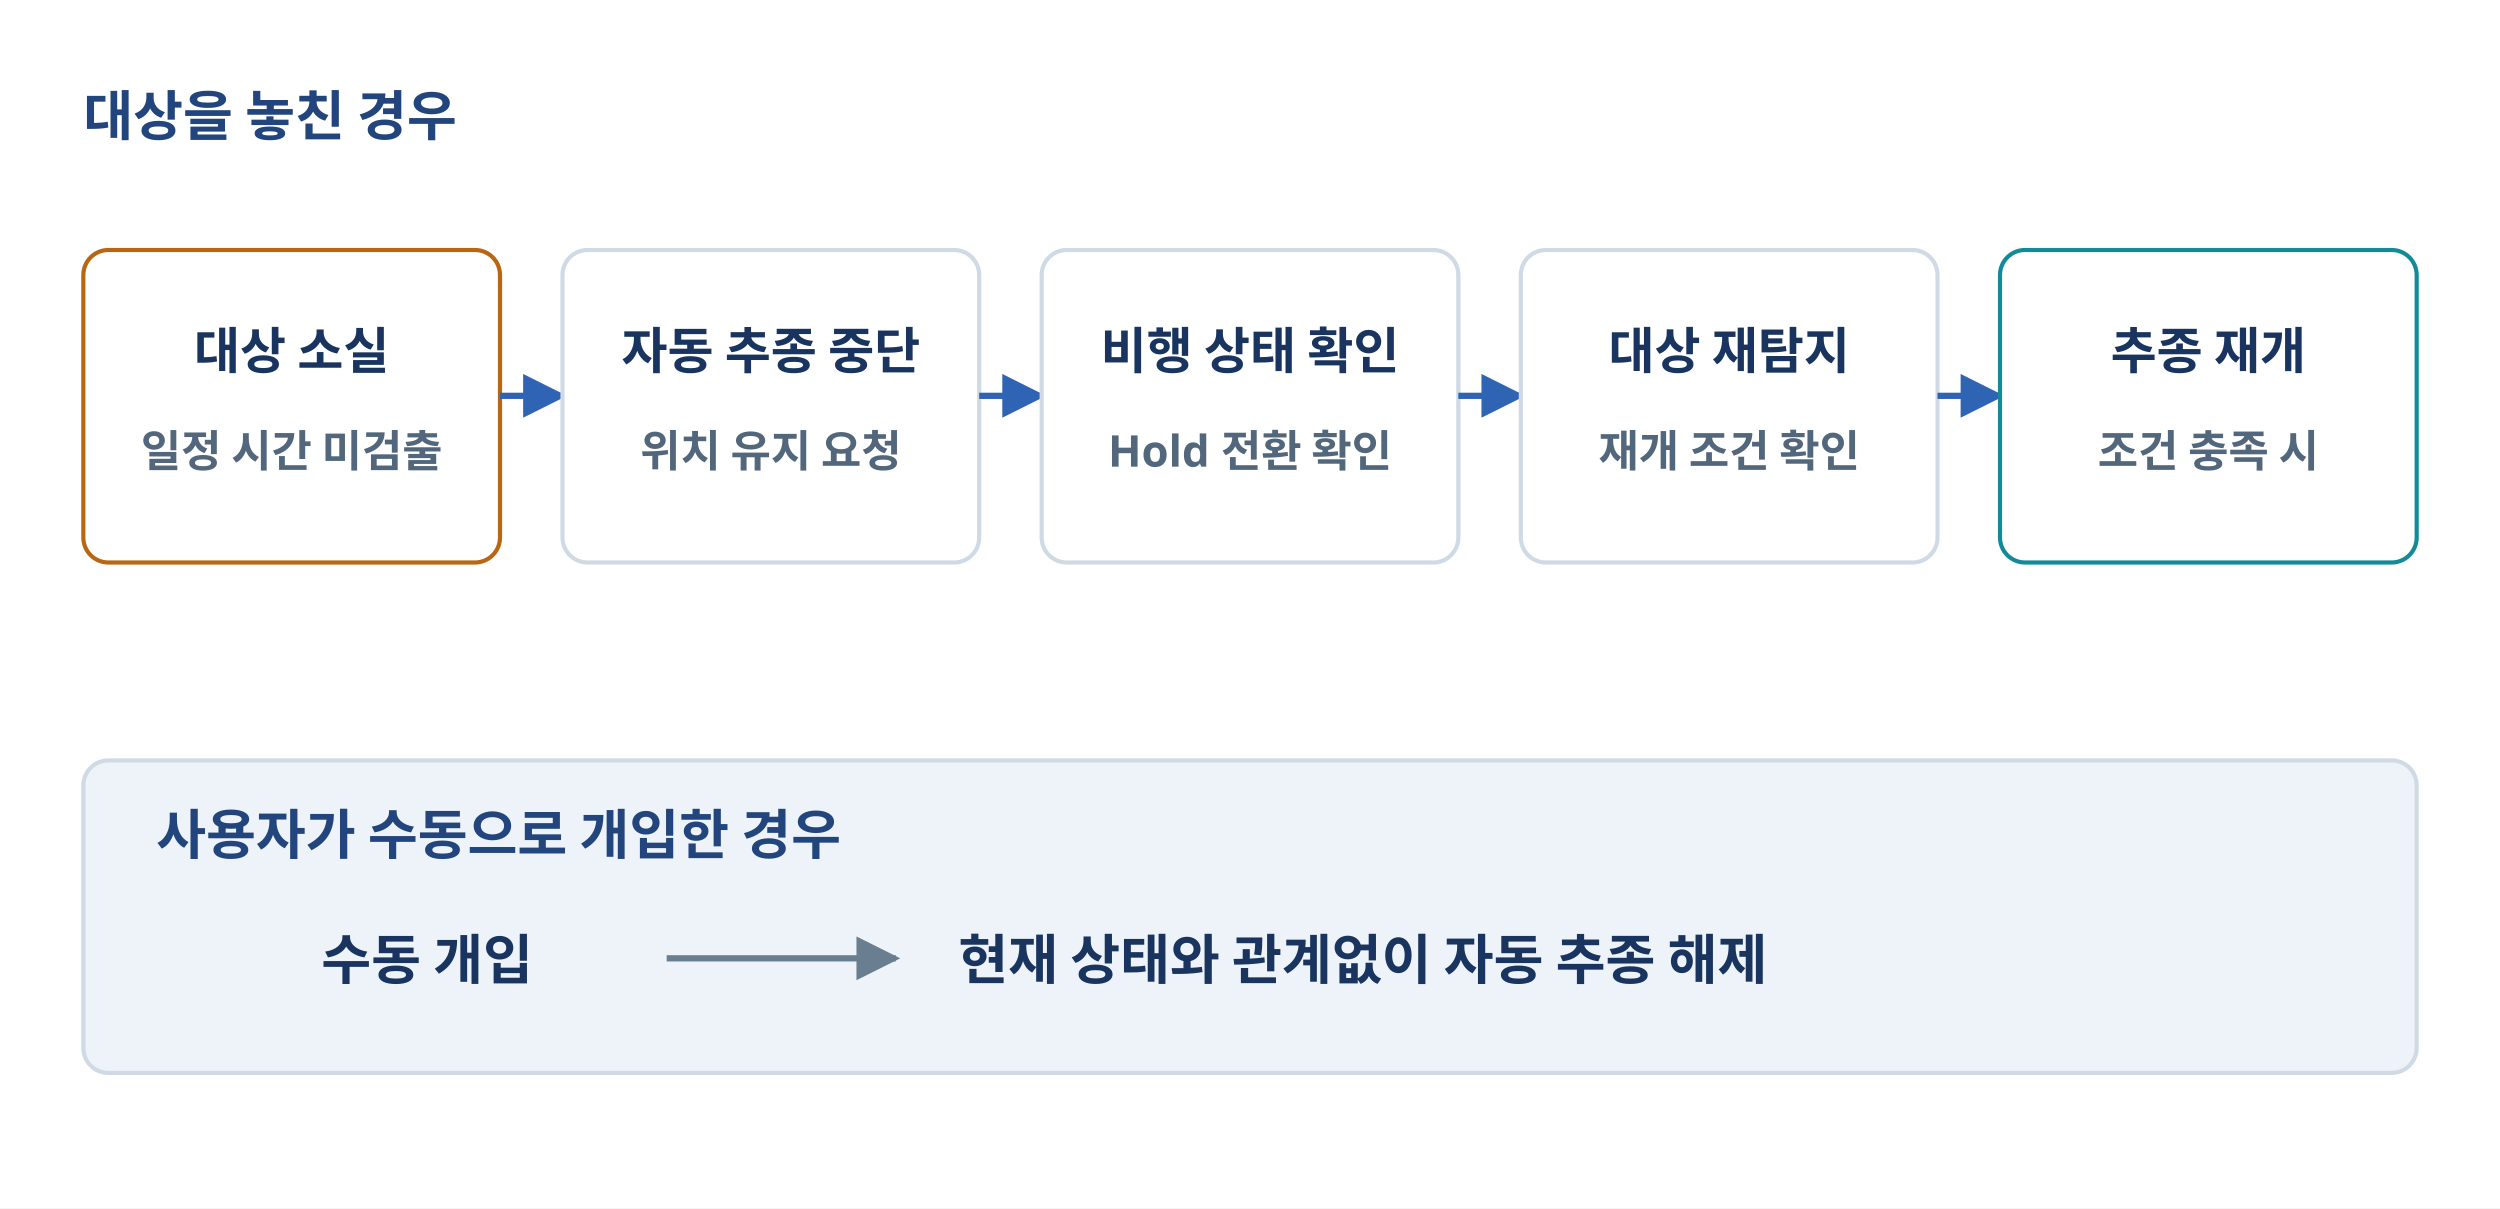
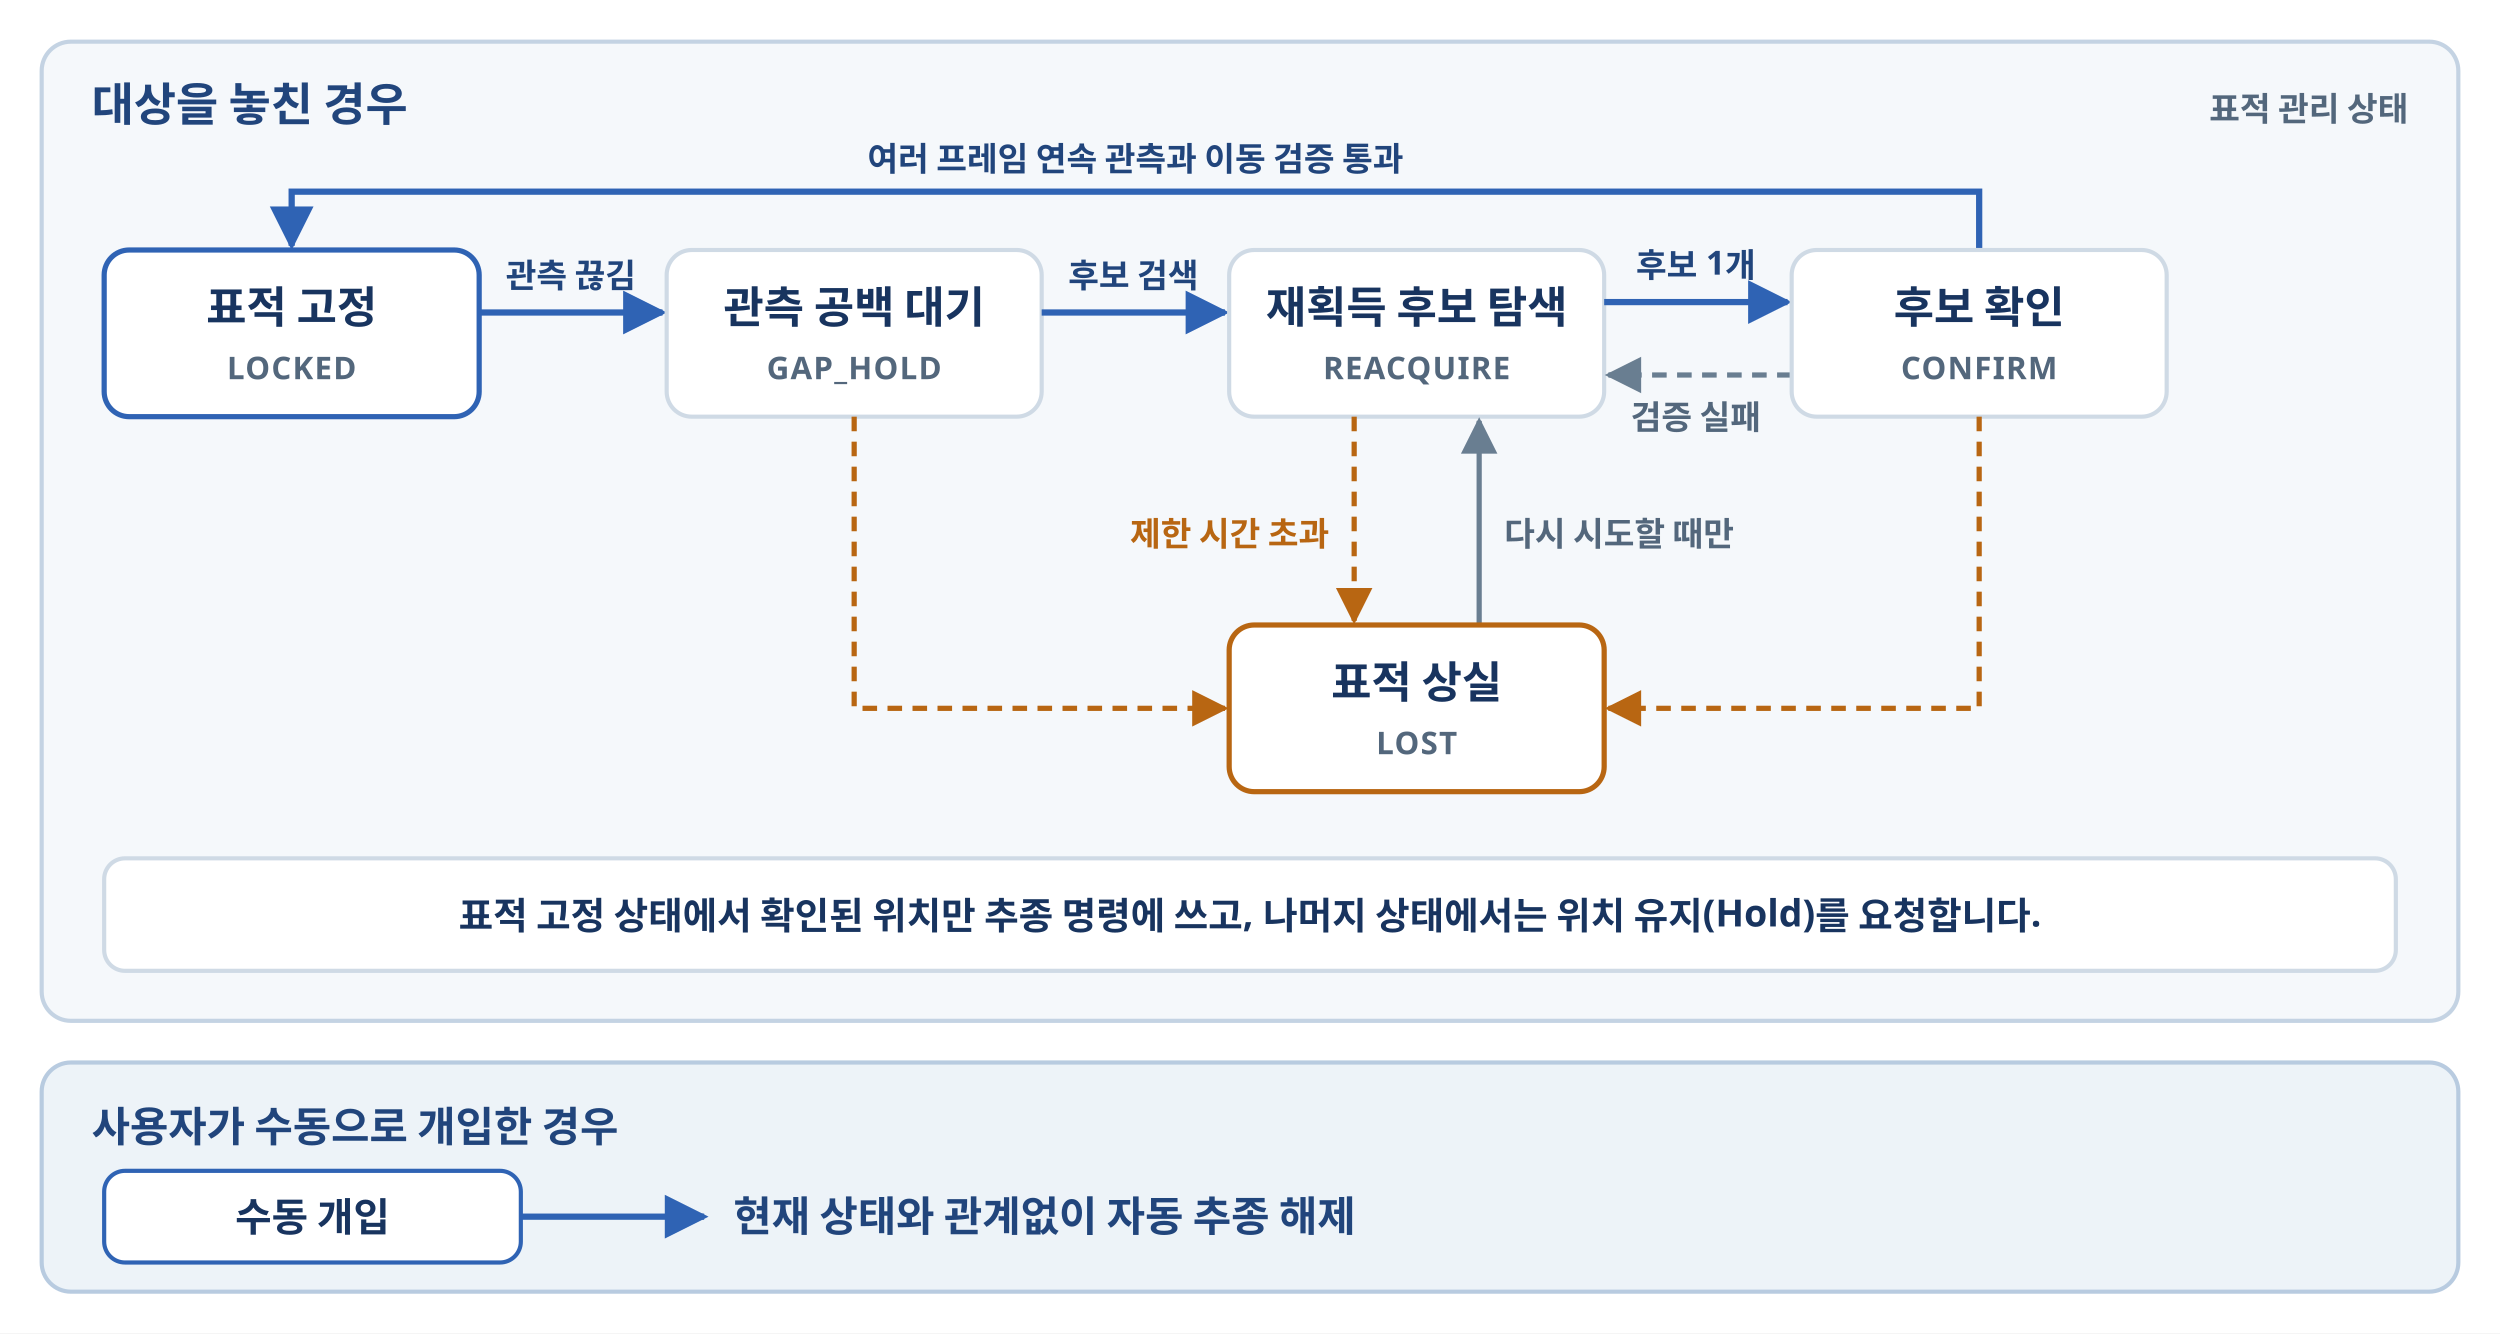
- <svg xmlns="http://www.w3.org/2000/svg" width="1200" height="580" viewBox="0 0 1200 580" role="img" aria-labelledby="title desc">
+ <svg xmlns="http://www.w3.org/2000/svg" width="1200" height="640" viewBox="0 0 1200 640" role="img" aria-labelledby="title desc">
  <defs>
    <marker id="blue" viewBox="0 0 10 10" refX="9" refY="5" markerWidth="7" markerHeight="7" orient="auto">
      <path d="M0 0 10 5 0 10Z" fill="#2f63b4" />
    </marker>
-     <marker id="teal" viewBox="0 0 10 10" refX="9" refY="5" markerWidth="7" markerHeight="7" orient="auto">
-       <path d="M0 0 10 5 0 10Z" fill="#138a98" />
+     <marker id="amber" viewBox="0 0 10 10" refX="9" refY="5" markerWidth="7" markerHeight="7" orient="auto">
+       <path d="M0 0 10 5 0 10Z" fill="#b86612" />
    </marker>
    <marker id="gray" viewBox="0 0 10 10" refX="9" refY="5" markerWidth="7" markerHeight="7" orient="auto">
      <path d="M0 0 10 5 0 10Z" fill="#697e91" />
    </marker>
  </defs>
-   <style>text{font-family:Pretendard,"Noto Sans KR","Malgun Gothic",sans-serif;font-weight:650}</style>
-   <rect width="1200" height="580" fill="#fff" />
-   <text x="40" y="65" text-anchor="start" font-size="26" fill="#21457c">대상을 놓친 경우</text>
-   <rect x="40" y="120" width="200" height="150" rx="12" fill="#fff" stroke="#b86612" stroke-width="2" />
-   <text x="140" y="177" text-anchor="middle" font-size="24" fill="#18345f">대상 소실</text>
-   <text x="140" y="224" text-anchor="middle" font-size="21" fill="#53677c">일정 시간 미검출</text>
-   <path d="M240 190H270" fill="none" stroke="#2f63b4" stroke-width="3" marker-end="url(#blue)" />
-   <rect x="270" y="120" width="200" height="150" rx="12" fill="#fff" stroke="#cfdae5" stroke-width="2" />
-   <text x="370" y="177" text-anchor="middle" font-size="24" fill="#18345f">자동 추종 중단</text>
-   <text x="370" y="224" text-anchor="middle" font-size="21" fill="#53677c">위치 유지 요청</text>
-   <path d="M470 190H500" fill="none" stroke="#2f63b4" stroke-width="3" marker-end="url(#blue)" />
-   <rect x="500" y="120" width="200" height="150" rx="12" fill="#fff" stroke="#cfdae5" stroke-width="2" />
-   <text x="600" y="177" text-anchor="middle" font-size="24" fill="#18345f">비행 상태 확인</text>
-   <text x="600" y="224" text-anchor="middle" font-size="21" fill="#53677c">Hold 전환 확인</text>
-   <path d="M700 190H730" fill="none" stroke="#2f63b4" stroke-width="3" marker-end="url(#blue)" />
-   <rect x="730" y="120" width="200" height="150" rx="12" fill="#fff" stroke="#cfdae5" stroke-width="2" />
-   <text x="830" y="177" text-anchor="middle" font-size="24" fill="#18345f">대상 재탐지</text>
-   <text x="830" y="224" text-anchor="middle" font-size="21" fill="#53677c">재개 조건 확인</text>
-   <path d="M930 190H960" fill="none" stroke="#2f63b4" stroke-width="3" marker-end="url(#blue)" />
-   <rect x="960" y="120" width="200" height="150" rx="12" fill="#fff" stroke="#138a98" stroke-width="2" />
-   <text x="1060" y="177" text-anchor="middle" font-size="24" fill="#18345f">추종 재개</text>
-   <text x="1060" y="224" text-anchor="middle" font-size="21" fill="#53677c">조건 충족 시</text>
-   <rect x="40" y="365" width="1120" height="150" rx="12" fill="#edf3f8" stroke="#cfdae5" stroke-width="2" />
-   <text x="75" y="410" text-anchor="start" font-size="26" fill="#21457c">사용자가 수동으로 개입한 경우</text>
-   <text x="205" y="470" text-anchor="middle" font-size="26" fill="#18345f">수동 개입</text>
-   <path d="M320 460H430" fill="none" stroke="#697e91" stroke-width="3" marker-end="url(#gray)" />
-   <text x="460" y="470" text-anchor="start" font-size="26" fill="#18345f">현재 상태와 관계없이 자동 추종 해제</text>
+   <style>text{font-family:Pretendard,"Noto Sans KR","Malgun Gothic",sans-serif;font-weight:650}.st{font-size:21px;fill:#18345f}.code{font-size:15px;fill:#53677c;letter-spacing:.04em}.lb{font-size:16px;fill:#21457c}.lb-muted{font-size:16px;fill:#53677c}.lb-amber{font-size:16px;fill:#b86612}</style>
+   <rect width="1200" height="640" fill="#fff" />
+   <rect x="20" y="20" width="1160" height="470" rx="14" fill="#f5f8fb" stroke="#c4d3e3" stroke-width="2" />
+   <text x="44" y="58" font-size="22" fill="#21457c">대상을 놓친 경우</text>
+   <text x="1156" y="58" text-anchor="end" font-size="16" fill="#53677c">표적 관리 상태</text>
+   <path d="M950 120V92H140V118" fill="none" stroke="#2f63b4" stroke-width="3" marker-end="url(#blue)" />
+   <text x="545" y="82" text-anchor="middle" class="lb">여러 프레임 연속 관측과 이동 검증 통과</text>
+   <rect x="50" y="120" width="180" height="80" rx="12" fill="#fff" stroke="#2f63b4" stroke-width="2.5" />
+   <text x="140" y="155" text-anchor="middle" class="st">표적 고정</text>
+   <text x="140" y="182" text-anchor="middle" class="code">LOCKED</text>
+   <path d="M230 150H318" fill="none" stroke="#2f63b4" stroke-width="3" marker-end="url(#blue)" />
+   <text x="274" y="138" text-anchor="middle" class="lb">관측 끊김</text>
+   <rect x="320" y="120" width="180" height="80" rx="12" fill="#fff" stroke="#cfdae5" stroke-width="2" />
+   <text x="410" y="155" text-anchor="middle" class="st">관측 공백 대기</text>
+   <text x="410" y="182" text-anchor="middle" class="code">GAP_HOLD</text>
+   <path d="M500 150H588" fill="none" stroke="#2f63b4" stroke-width="3" marker-end="url(#blue)" />
+   <text x="544" y="138" text-anchor="middle" class="lb">후보 검색</text>
+   <rect x="590" y="120" width="180" height="80" rx="12" fill="#fff" stroke="#cfdae5" stroke-width="2" />
+   <text x="680" y="155" text-anchor="middle" class="st">재획득 후보 탐색</text>
+   <text x="680" y="182" text-anchor="middle" class="code">REACQUIRE</text>
+   <path d="M770 145H858" fill="none" stroke="#2f63b4" stroke-width="3" marker-end="url(#blue)" />
+   <text x="814" y="133" text-anchor="middle" class="lb">후보 1개</text>
+   <path d="M860 180H772" fill="none" stroke="#697e91" stroke-width="2.5" stroke-dasharray="7 5" marker-end="url(#gray)" />
+   <text x="814" y="206" text-anchor="middle" class="lb-muted">검증 실패</text>
+   <rect x="860" y="120" width="180" height="80" rx="12" fill="#fff" stroke="#cfdae5" stroke-width="2" />
+   <text x="950" y="155" text-anchor="middle" class="st">후보 확인</text>
+   <text x="950" y="182" text-anchor="middle" class="code">CONFIRM</text>
+   <path d="M410 200V340H588" fill="none" stroke="#b86612" stroke-width="2.5" stroke-dasharray="7 5" marker-end="url(#amber)" />
+   <path d="M650 200V298" fill="none" stroke="#b86612" stroke-width="2.5" stroke-dasharray="7 5" marker-end="url(#amber)" />
+   <path d="M950 200V340H772" fill="none" stroke="#b86612" stroke-width="2.5" stroke-dasharray="7 5" marker-end="url(#amber)" />
+   <path d="M710 300V202" fill="none" stroke="#697e91" stroke-width="2.5" marker-end="url(#gray)" />
+   <text x="638" y="262" text-anchor="end" class="lb-amber">제한 시간 초과</text>
+   <text x="722" y="262" text-anchor="start" class="lb-muted">다시 시도할 때만</text>
+   <rect x="590" y="300" width="180" height="80" rx="12" fill="#fff" stroke="#b86612" stroke-width="2.5" />
+   <text x="680" y="335" text-anchor="middle" class="st">표적 상실</text>
+   <text x="680" y="362" text-anchor="middle" class="code">LOST</text>
+   <rect x="50" y="412" width="1100" height="54" rx="10" fill="#fff" stroke="#cfdae5" stroke-width="2" />
+   <text x="600" y="446" text-anchor="middle" font-size="18" fill="#18345f">표적 고정 상태에서 확인된 위치만 추종 명령에 쓰고, 나머지 상태에서는 위치 유지(Hold)를 요청합니다.</text>
+   <rect x="20" y="510" width="1160" height="110" rx="14" fill="#edf3f8" stroke="#b8cbe0" stroke-width="2" />
+   <text x="44" y="548" font-size="20" fill="#21457c">사용자가 수동으로 개입한 경우</text>
+   <rect x="50" y="562" width="200" height="44" rx="10" fill="#fff" stroke="#2f63b4" stroke-width="2" />
+   <text x="150" y="591" text-anchor="middle" font-size="19" fill="#18345f">수동 개입</text>
+   <path d="M250 584H338" fill="none" stroke="#2f63b4" stroke-width="3" marker-end="url(#blue)" />
+   <text x="352" y="591" text-anchor="start" font-size="20" fill="#21457c">현재 상태와 관계없이 자동 추종 해제</text>
</svg>
